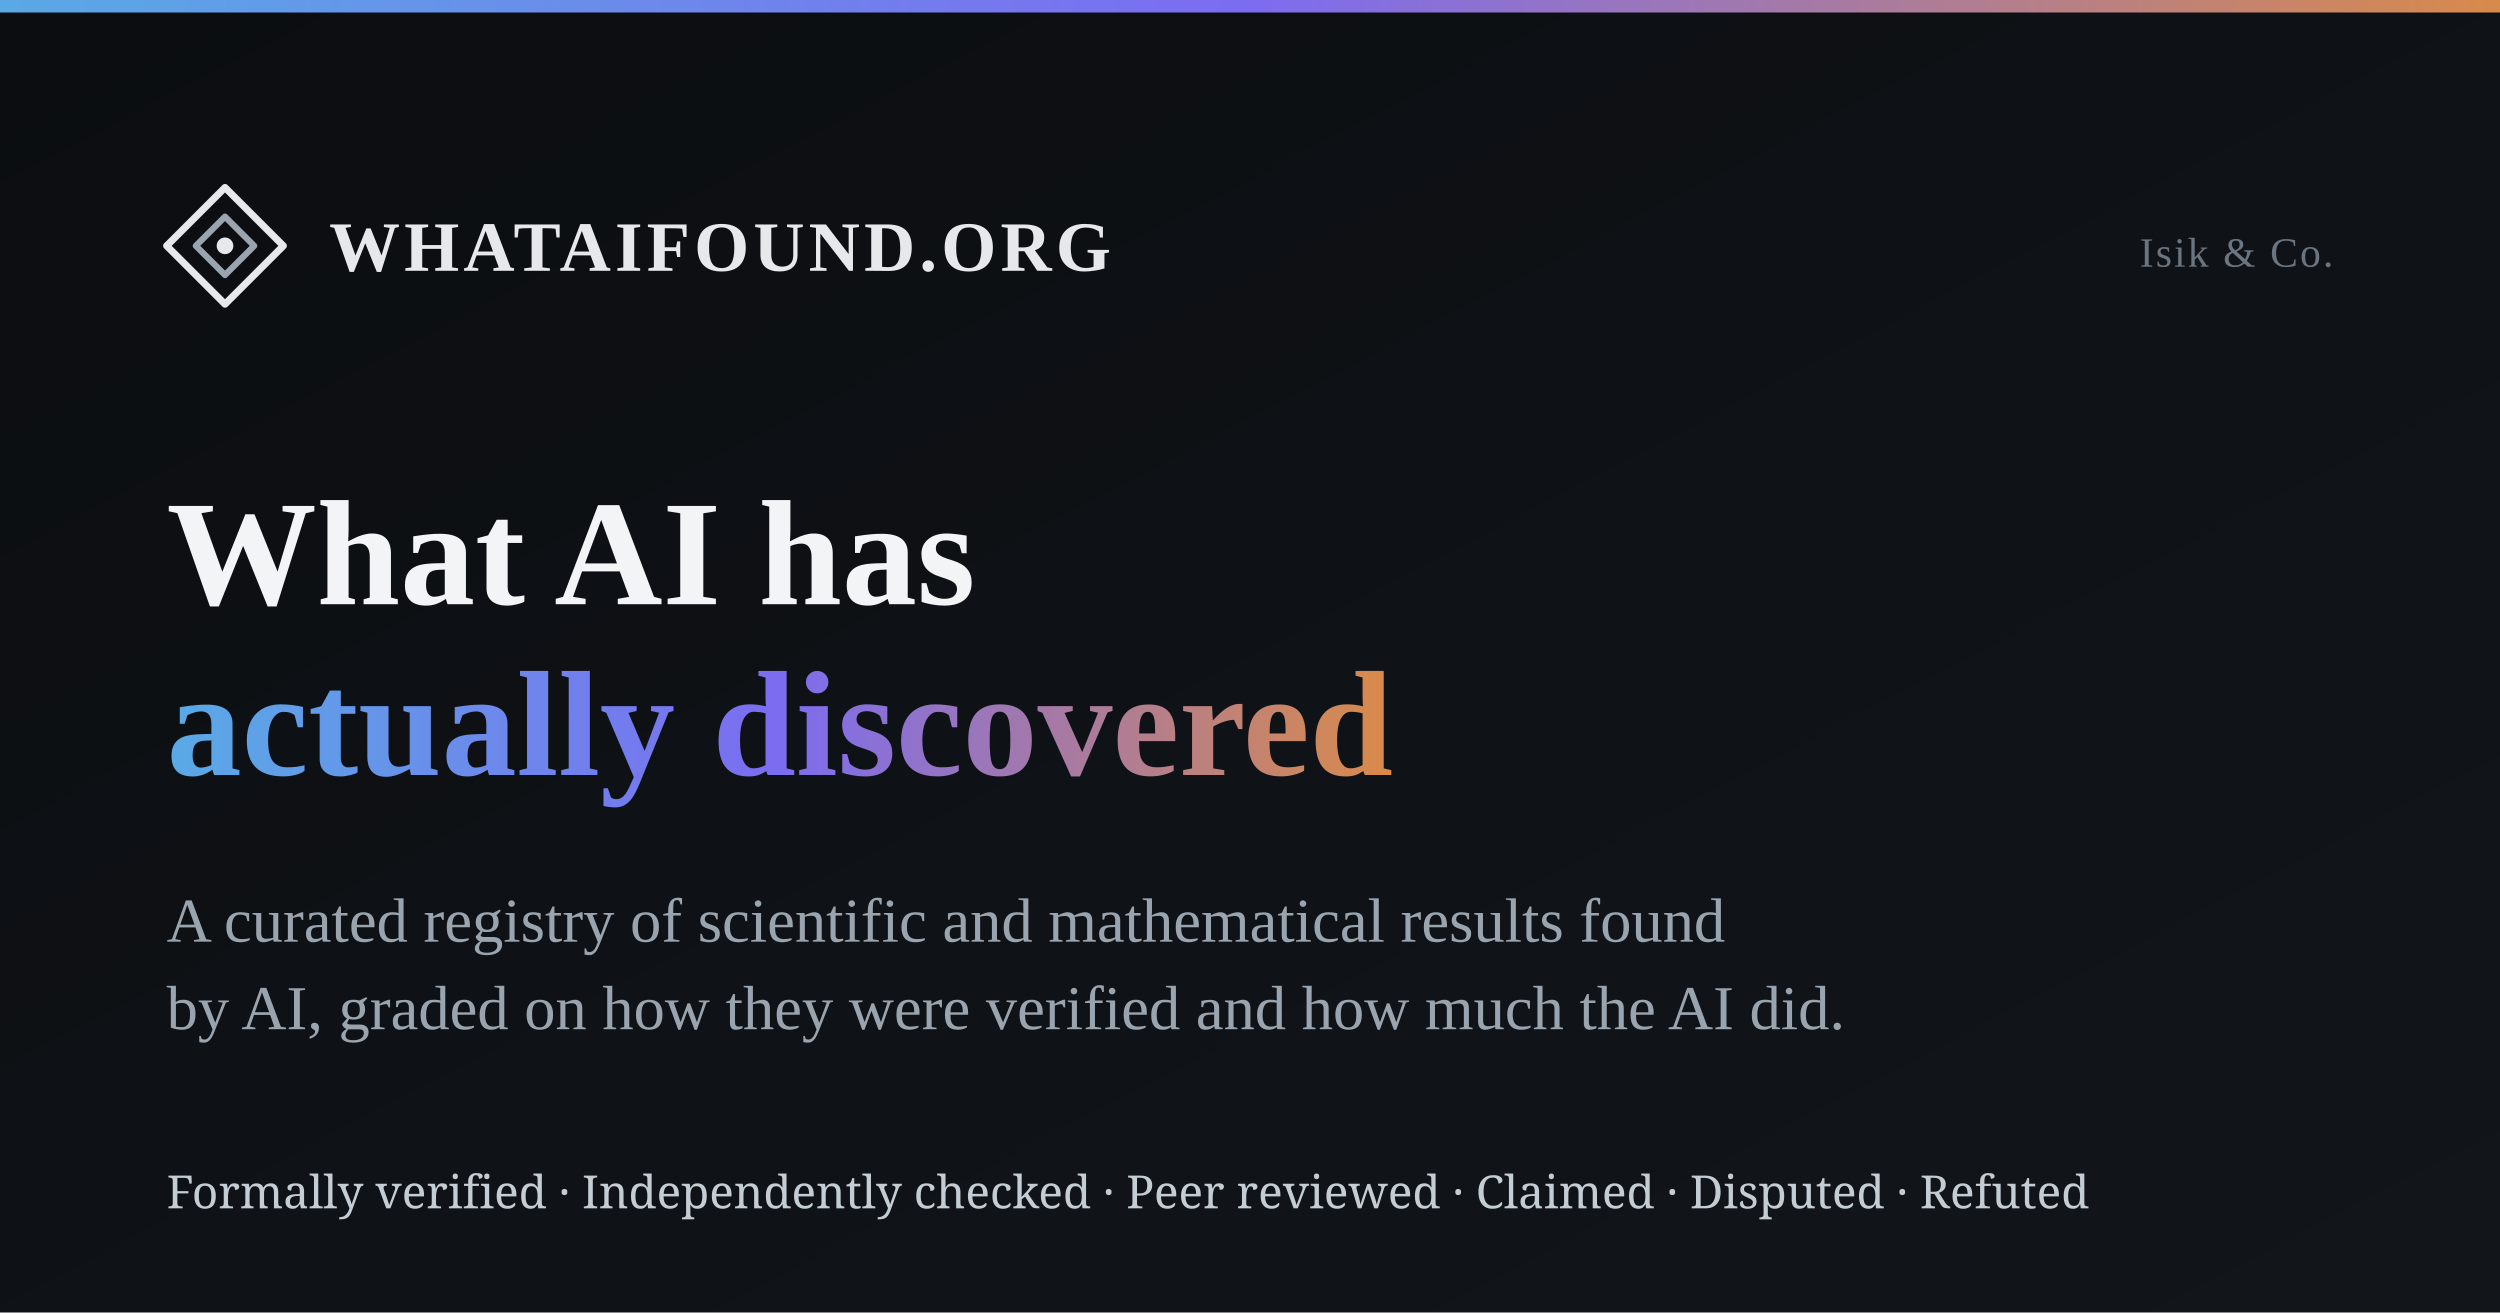
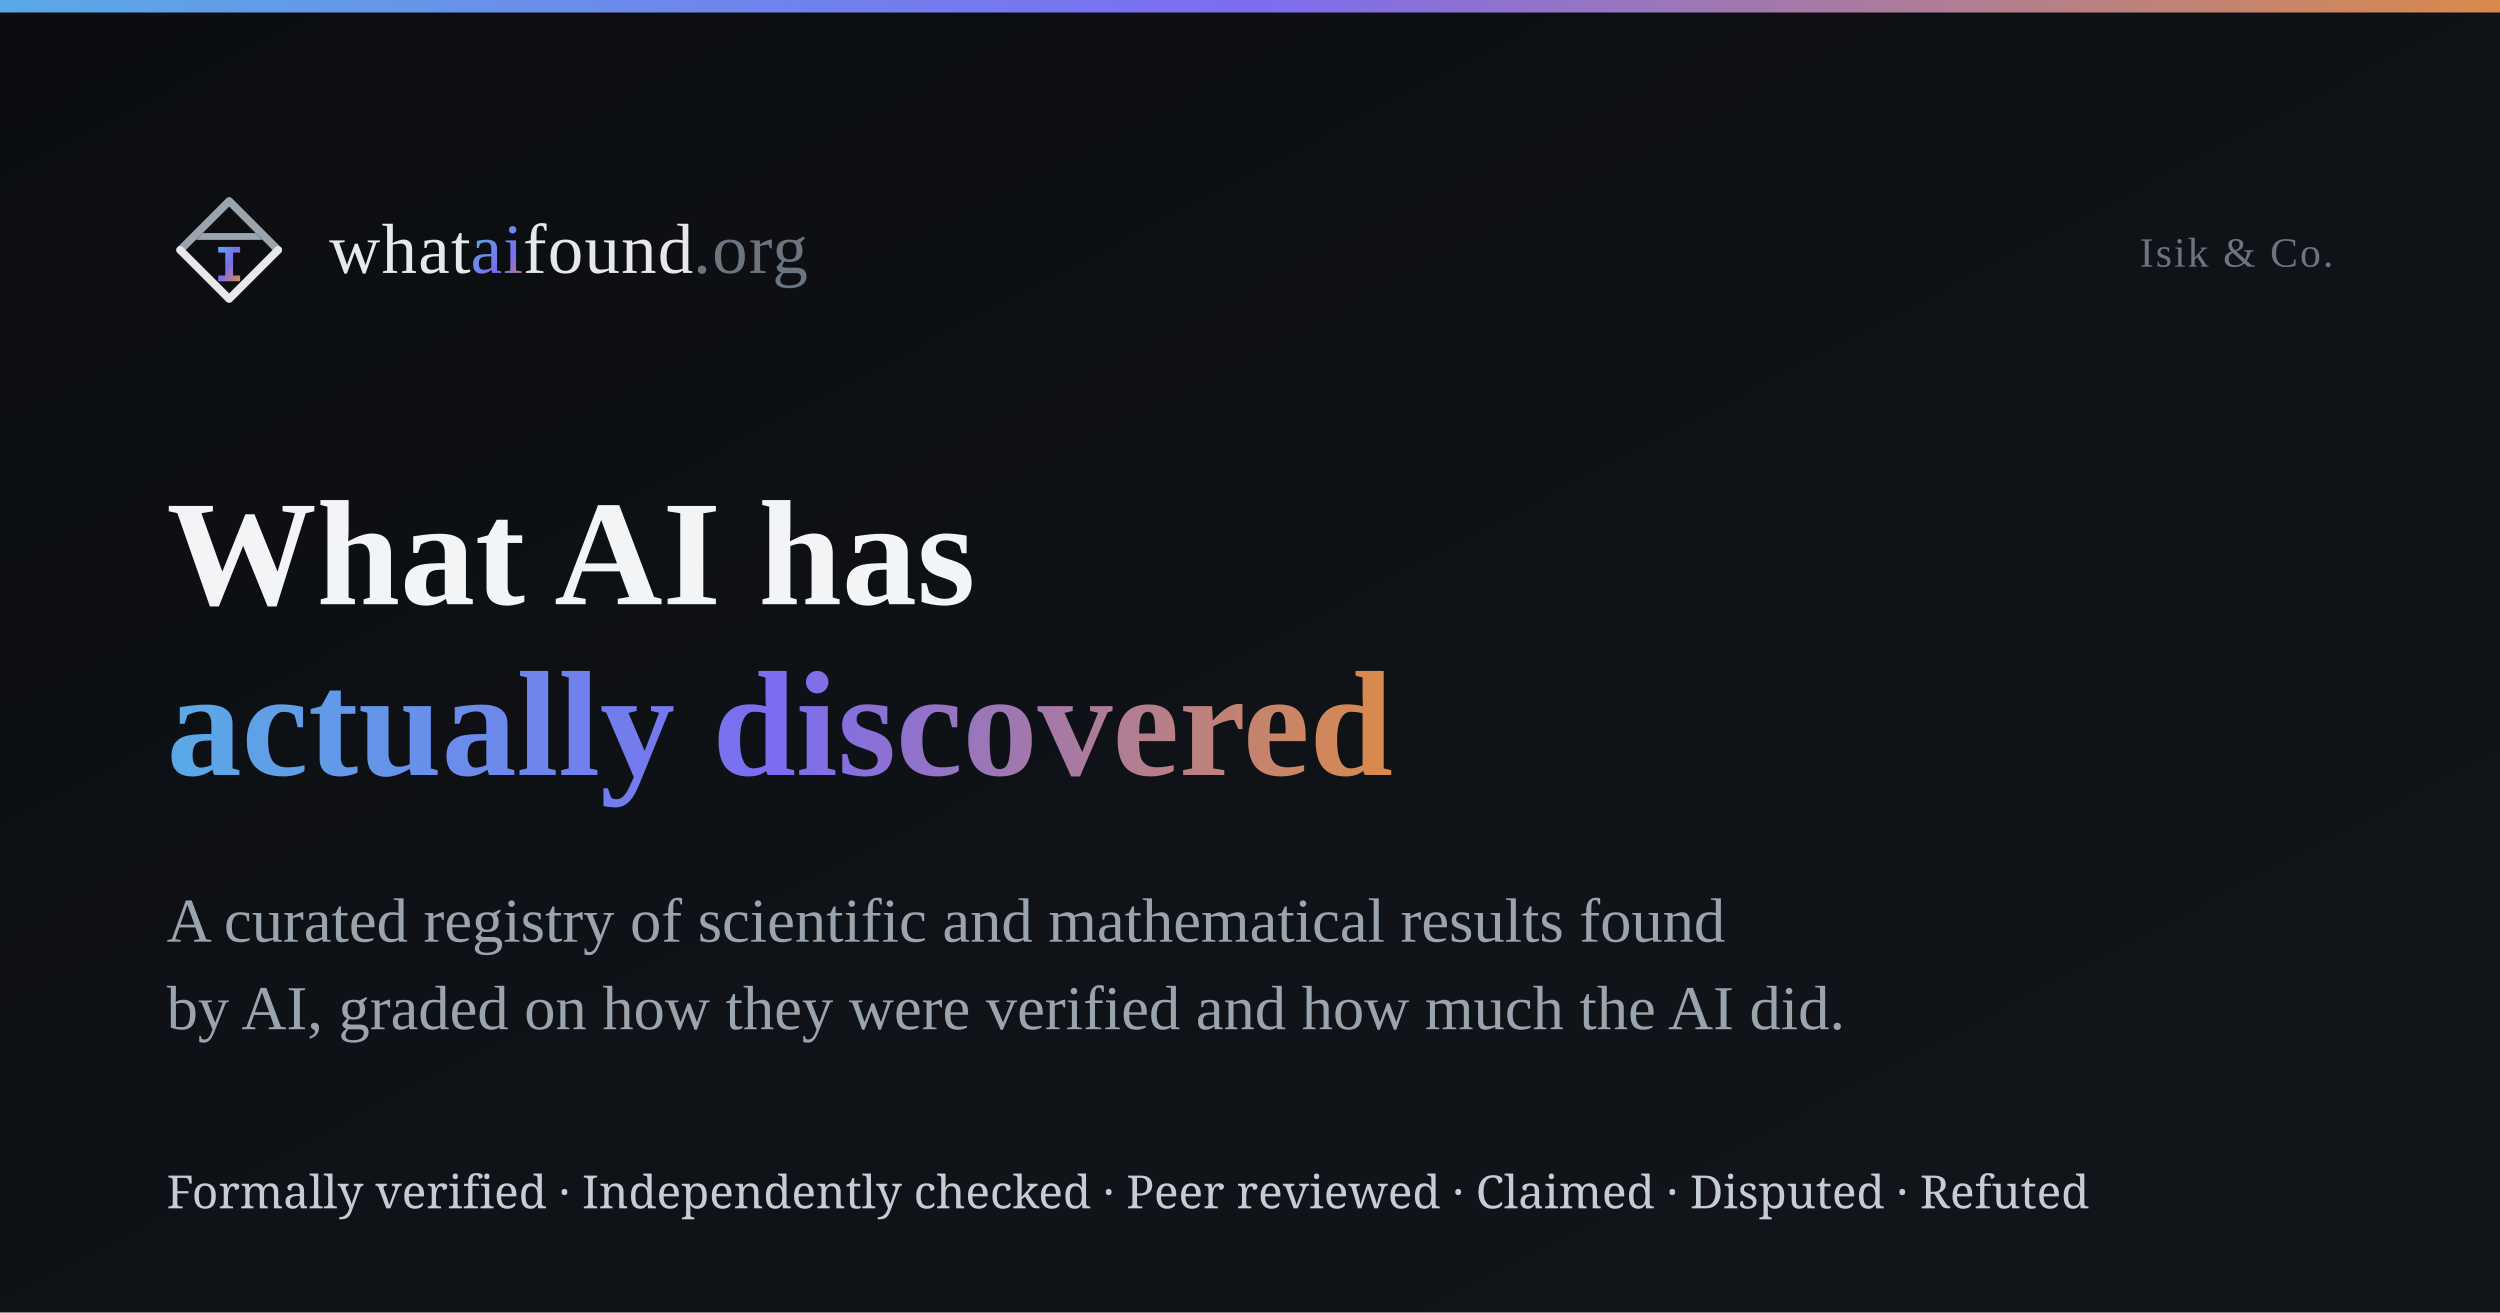
<svg xmlns="http://www.w3.org/2000/svg" width="1200" height="630" viewBox="0 0 1200 630">
  <defs>
    <linearGradient id="bg" x1="0" y1="0" x2="1" y2="1">
      <stop offset="0" stop-color="#0b0d10" />
      <stop offset="1" stop-color="#12161b" />
    </linearGradient>
    <linearGradient id="grad" x1="0" y1="0" x2="1" y2="0">
      <stop offset="0" stop-color="#5aa9e6" />
      <stop offset="0.5" stop-color="#7c6cf0" />
      <stop offset="1" stop-color="#d98a4a" />
    </linearGradient>
+     <linearGradient id="markgrad" x1="0" y1="0" x2="1" y2="1">
+       <stop offset="0" stop-color="#5aa9e6" />
+       <stop offset="0.5" stop-color="#7c6cf0" />
+       <stop offset="1" stop-color="#d98a4a" />
+     </linearGradient>
+     <linearGradient id="ai" gradientUnits="userSpaceOnUse" x1="155" y1="16" x2="180" y2="42">
+       <stop offset="0" stop-color="#5aa9e6" />
+       <stop offset="0.55" stop-color="#7c6cf0" />
+       <stop offset="1" stop-color="#d98a4a" />
+     </linearGradient>
  </defs>
  <rect width="1200" height="630" fill="url(#bg)" />
  <rect x="0" y="0" width="1200" height="6" fill="url(#grad)" />
  <g transform="translate(80,90)">
-     <path d="M28 0 L56 28 L28 56 L0 28 Z" fill="none" stroke="#e6e8ea" stroke-width="3.4" stroke-linejoin="round" />
-     <path d="M28 14 L42 28 L28 42 L14 28 Z" fill="none" stroke="#9aa4ae" stroke-width="3" stroke-linejoin="round" />
-     <circle cx="28" cy="28" r="4" fill="#e6e8ea" />
-     <text x="78" y="40" font-family="Georgia, 'Times New Roman', serif" font-size="34" font-weight="600" letter-spacing="2" fill="#e6e8ea">WHATAIFOUND.ORG</text>
+     <g transform="scale(2.5)">
+       <path d="M2.6 12 L12 2.6 L21.4 12" fill="none" stroke="#9aa4ae" stroke-width="1.5" stroke-linejoin="round" stroke-linecap="round" />
+       <path d="M2.6 12 L12 21.4 L21.4 12" fill="none" stroke="#e6e8ea" stroke-width="1.5" stroke-linejoin="round" stroke-linecap="round" />
+       <path d="M6.9 8.75 L17.1 8.75 L18.35 10.05 L5.65 10.05 Z" fill="#9aa4ae" />
+       <path d="M9.9 11.4 h4.2 v1.1 h-1.35 v4.4 h1.35 v1.1 h-4.2 v-1.1 h1.35 v-4.4 h-1.35 z" fill="url(#markgrad)" />
+     </g>
+     <text x="78" y="41" font-family="Georgia, 'Times New Roman', serif" font-size="34" letter-spacing="0.6" fill="#e6e8ea">what<tspan fill="url(#ai)">ai</tspan>found<tspan fill="#6b7580">.org</tspan>
+     </text>
  </g>
  <text x="1120" y="128" text-anchor="end" font-family="Georgia, 'Times New Roman', serif" font-size="20" letter-spacing="1" fill="#6b7580">Isik &amp; Co.</text>
  <text x="80" y="290" font-family="Georgia, 'Times New Roman', serif" font-size="72" font-weight="600" fill="#f2f4f6">What AI has</text>
  <text x="80" y="372" font-family="Georgia, 'Times New Roman', serif" font-size="72" font-weight="600" fill="url(#grad)">actually discovered</text>
  <text x="80" y="452" font-family="Georgia, 'Times New Roman', serif" font-size="30" fill="#9aa4ae">A curated registry of scientific and mathematical results found</text>
  <text x="80" y="494" font-family="Georgia, 'Times New Roman', serif" font-size="30" fill="#9aa4ae">by AI, graded on how they were verified and how much the AI did.</text>
  <g font-family="Georgia, serif" font-size="22" fill="#c4ccd4">
    <text x="80" y="580">Formally verified · Independently checked · Peer reviewed · Claimed · Disputed · Refuted</text>
  </g>
</svg>
